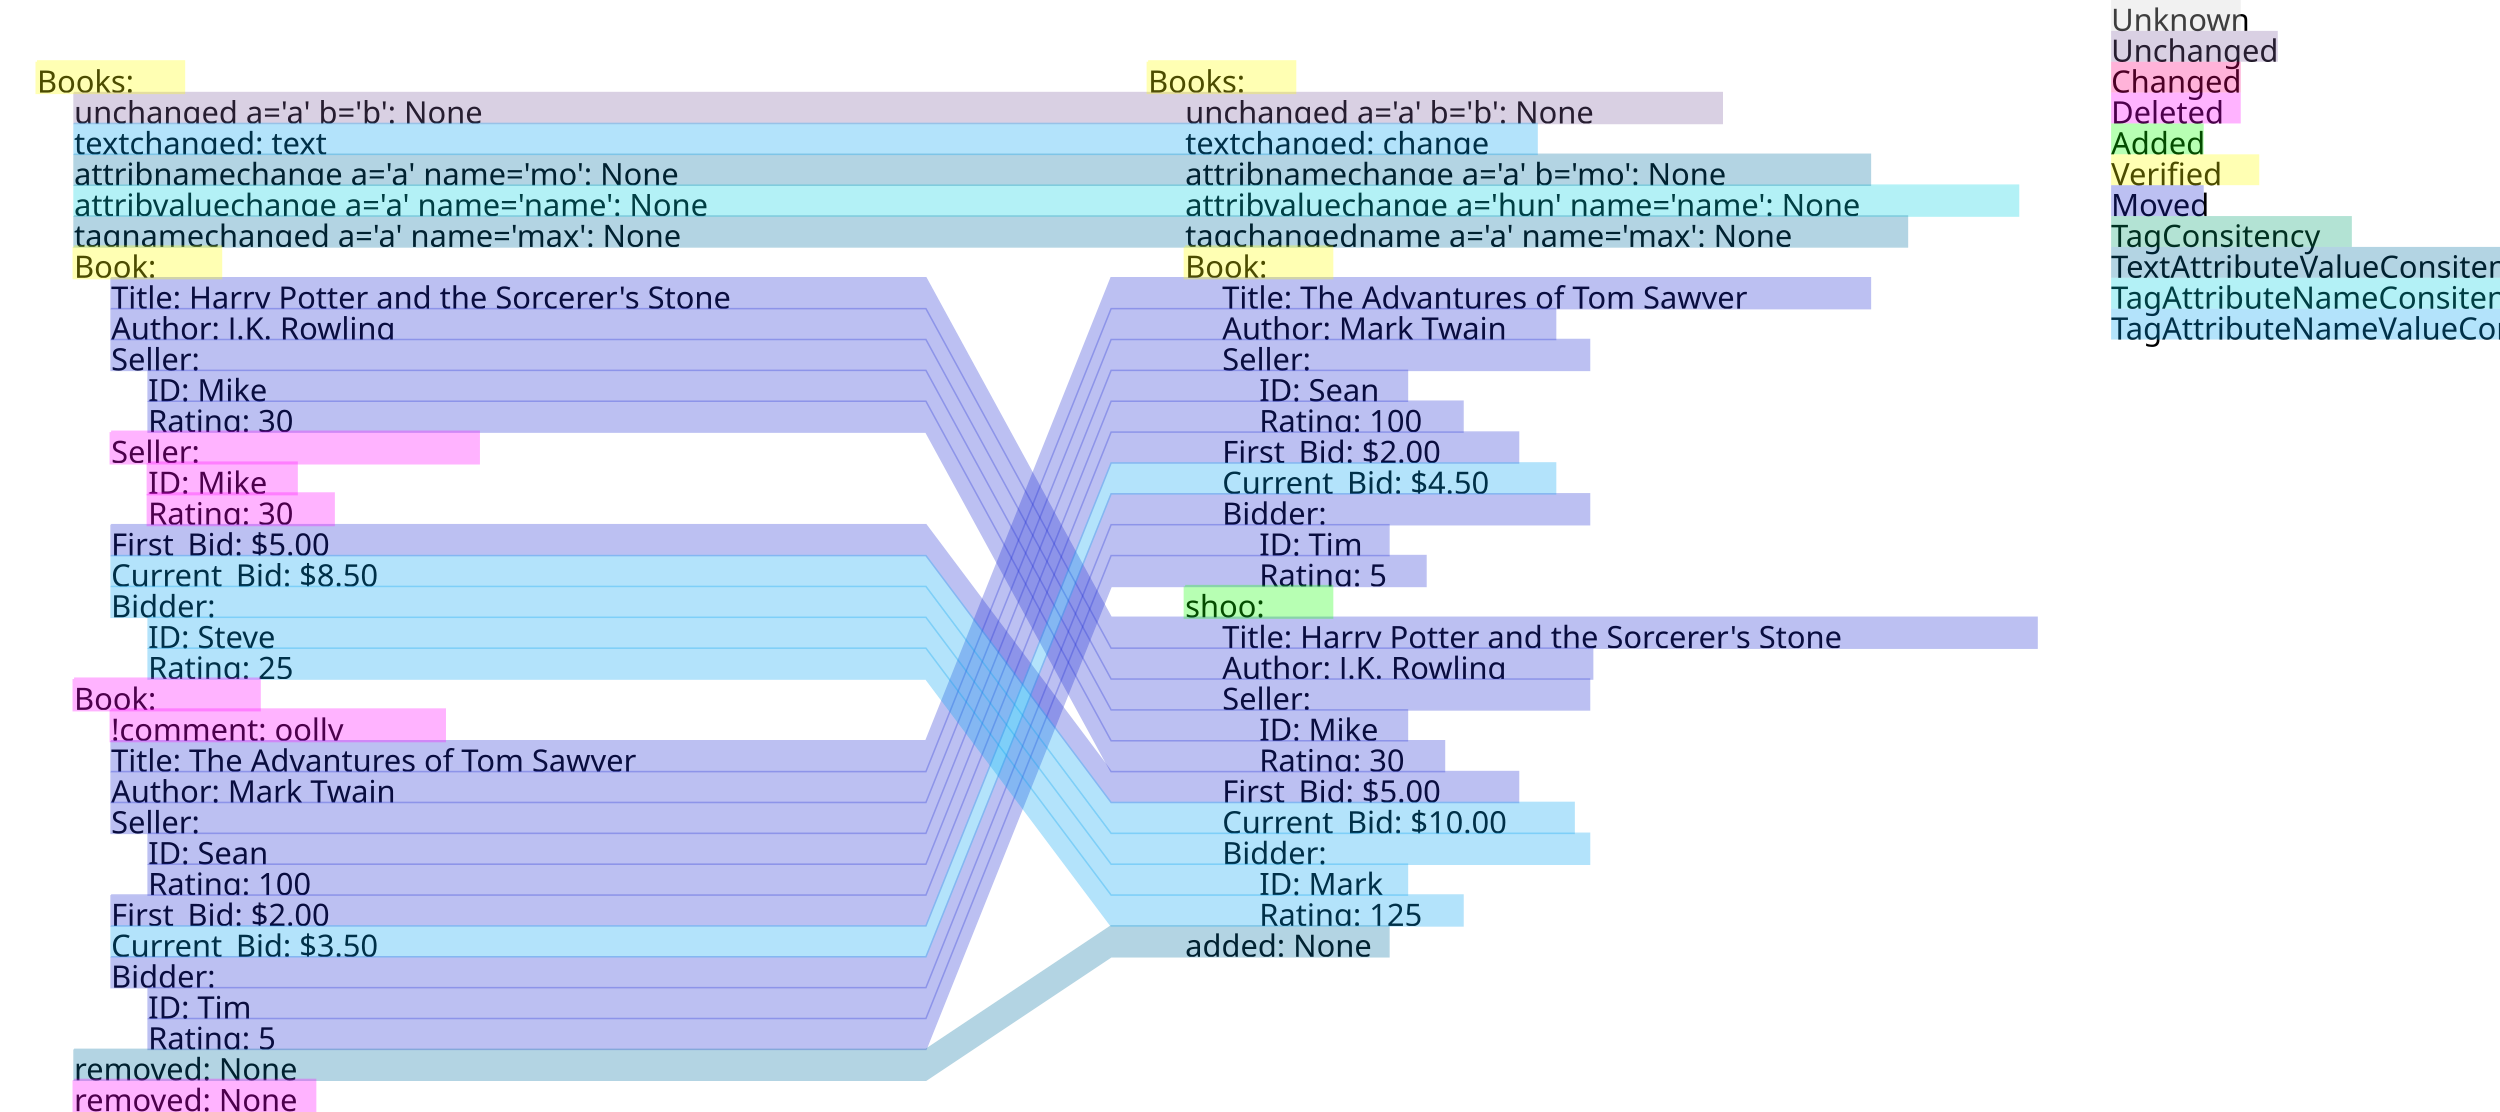
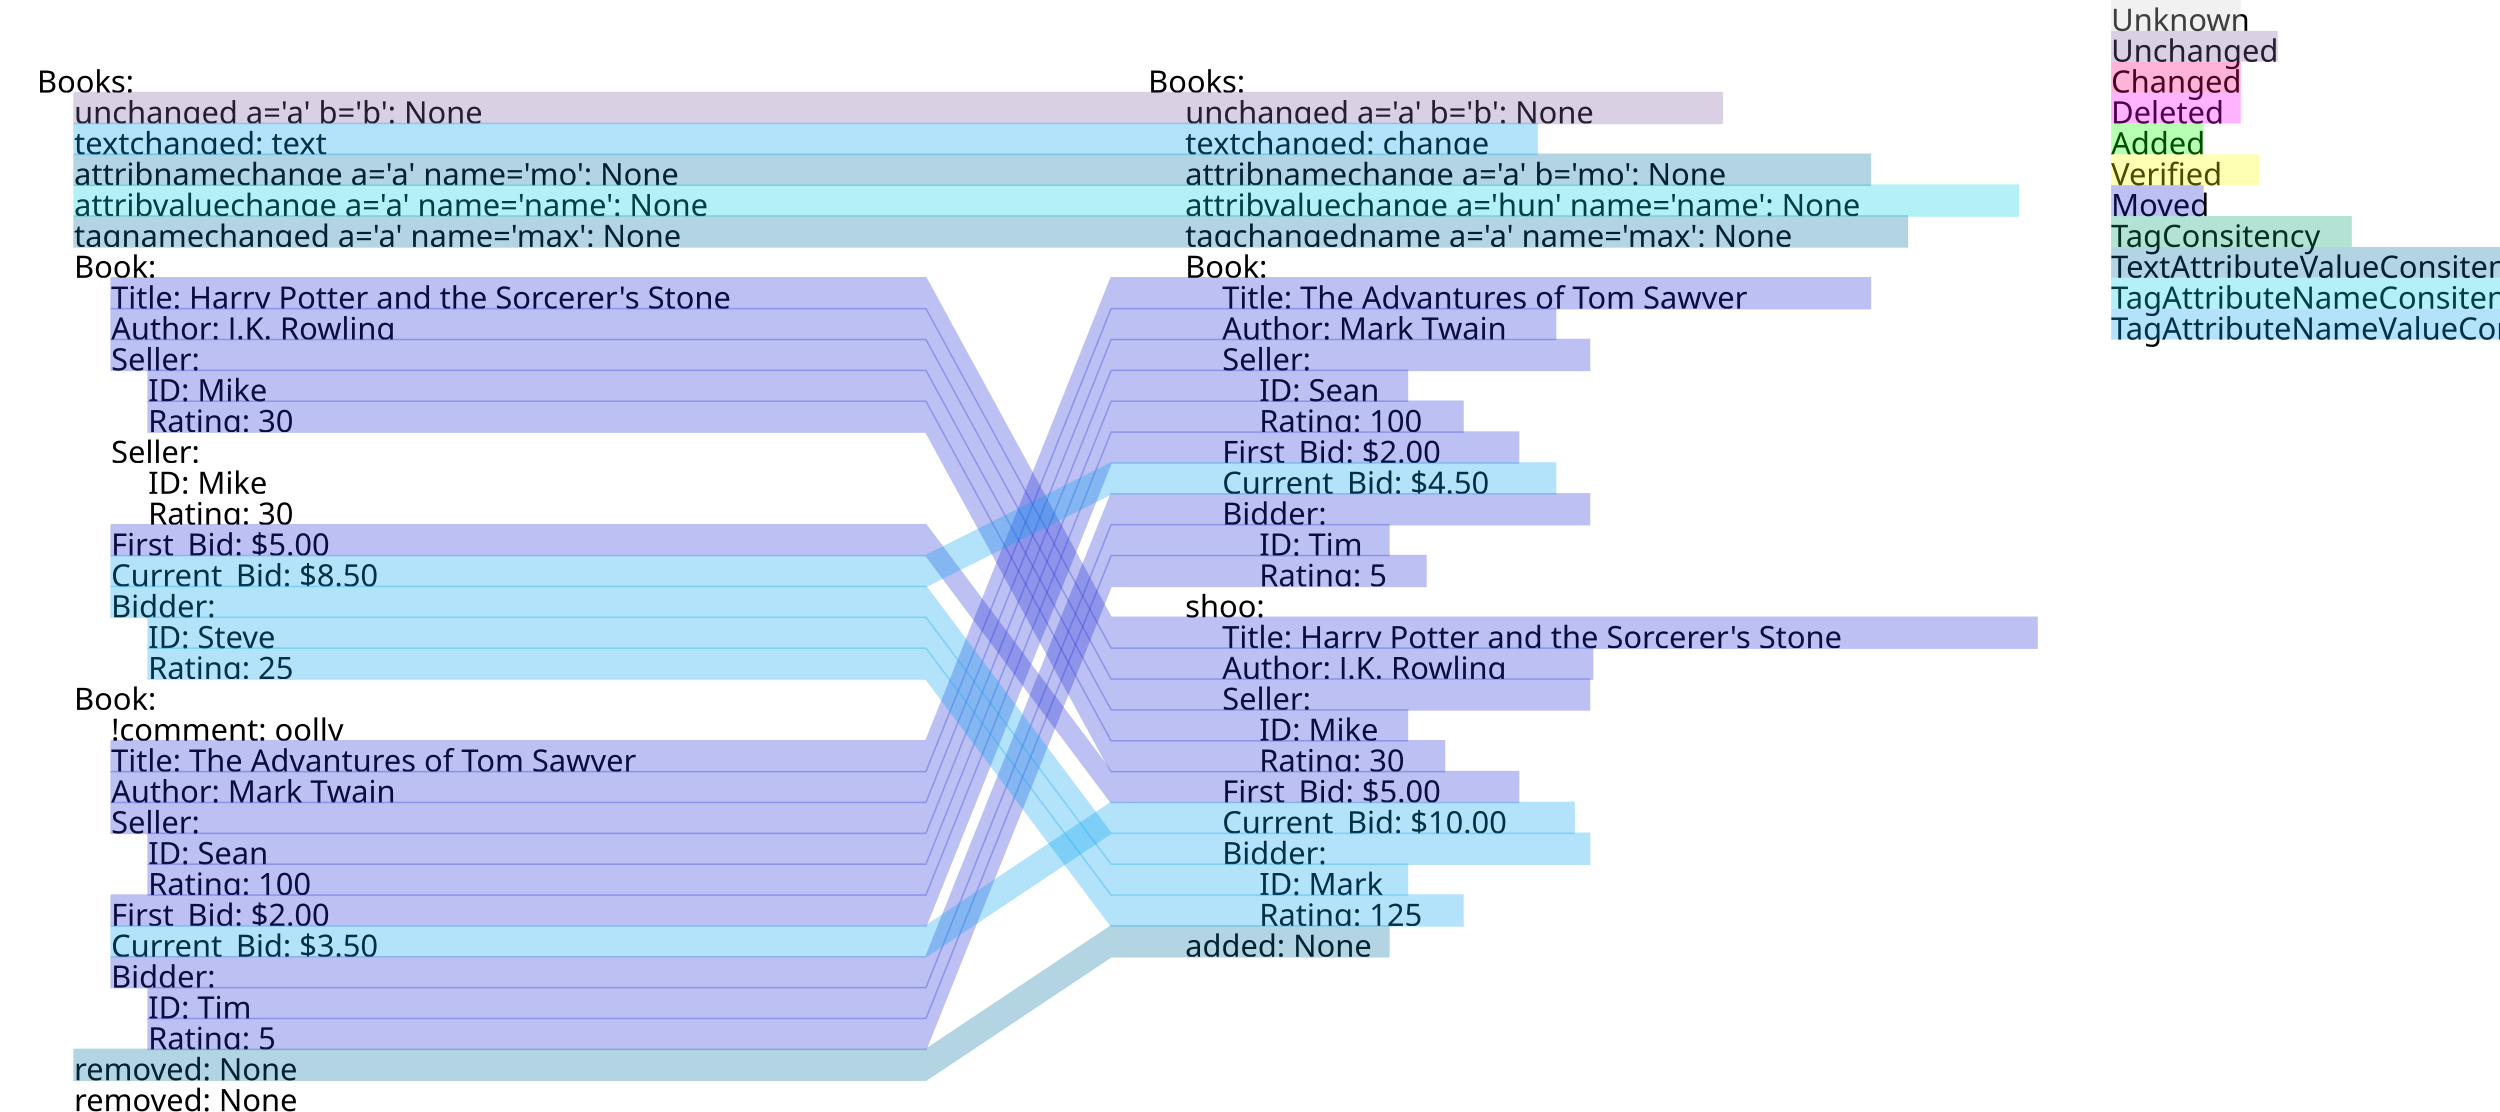
<svg xmlns="http://www.w3.org/2000/svg" baseProfile="full" height="360.0" version="1.1" viewBox="0,0,810.0,360.0" width="810.0">
  <defs />
  <svg baseProfile="full" height="100%" version="1.1" width="100%" x="0" y="0">
    <defs />
    <svg height="10.0" viewBox="0,0,47.5,10.0" width="47.5" x="12.0" y="20.0">
      <defs />
      <text font-family="Lucida Console" font-size="10" x="0" y="0">
        <tspan fill="black" x="0" y="10.0">Books: 
	</tspan>
      </text>
    </svg>
    <svg height="10.0" viewBox="0,0,174.0,10.0" width="174.0" x="24.0" y="30.0">
      <defs />
      <text font-family="Lucida Console" font-size="10" x="0" y="0">
        <tspan fill="black" x="0" y="10.0">unchanged  a='a'  b='b': None</tspan>
      </text>
    </svg>
    <svg height="10.0" viewBox="0,0,102.0,10.0" width="102.0" x="24.0" y="40.0">
      <defs />
      <text font-family="Lucida Console" font-size="10" x="0" y="0">
        <tspan fill="black" x="0" y="10.0">textchanged: text</tspan>
      </text>
    </svg>
    <svg height="10.0" viewBox="0,0,240.0,10.0" width="240.0" x="24.0" y="50.0">
      <defs />
      <text font-family="Lucida Console" font-size="10" x="0" y="0">
        <tspan fill="black" x="0" y="10.0">attribnamechange  a='a'  name='mo': None</tspan>
      </text>
    </svg>
    <svg height="10.0" viewBox="0,0,258.0,10.0" width="258.0" x="24.0" y="60.0">
      <defs />
      <text font-family="Lucida Console" font-size="10" x="0" y="0">
        <tspan fill="black" x="0" y="10.0">attribvaluechange  a='a'  name='name': None</tspan>
      </text>
    </svg>
    <svg height="10.0" viewBox="0,0,234.0,10.0" width="234.0" x="24.0" y="70.0">
      <defs />
      <text font-family="Lucida Console" font-size="10" x="0" y="0">
        <tspan fill="black" x="0" y="10.0">tagnamechanged  a='a'  name='max': None</tspan>
      </text>
    </svg>
    <svg height="10.0" viewBox="0,0,47.5,10.0" width="47.5" x="24.0" y="80.0">
      <defs />
      <text font-family="Lucida Console" font-size="10" x="0" y="0">
        <tspan fill="black" x="0" y="10.0">Book: 
	</tspan>
      </text>
    </svg>
    <svg height="10.0" viewBox="0,0,264.0,10.0" width="264.0" x="36.0" y="90.0">
      <defs />
      <text font-family="Lucida Console" font-size="10" x="0" y="0">
        <tspan fill="black" x="0" y="10.0">Title: Harry Potter and the Sorcerer's Stone</tspan>
      </text>
    </svg>
    <svg height="10.0" viewBox="0,0,120.0,10.0" width="120.0" x="36.0" y="100.0">
      <defs />
      <text font-family="Lucida Console" font-size="10" x="0" y="0">
        <tspan fill="black" x="0" y="10.0">Author: J.K. Rowling</tspan>
      </text>
    </svg>
    <svg height="10.0" viewBox="0,0,119.0,10.0" width="119.0" x="36.0" y="110.0">
      <defs />
      <text font-family="Lucida Console" font-size="10" x="0" y="0">
        <tspan fill="black" x="0" y="10.0">Seller: 
	    </tspan>
      </text>
    </svg>
    <svg height="10.0" viewBox="0,0,48.0,10.0" width="48.0" x="48.0" y="120.0">
      <defs />
      <text font-family="Lucida Console" font-size="10" x="0" y="0">
        <tspan fill="black" x="0" y="10.0">ID: Mike</tspan>
      </text>
    </svg>
    <svg height="10.0" viewBox="0,0,60.0,10.0" width="60.0" x="48.0" y="130.0">
      <defs />
      <text font-family="Lucida Console" font-size="10" x="0" y="0">
        <tspan fill="black" x="0" y="10.0">Rating: 30</tspan>
      </text>
    </svg>
    <svg height="10.0" viewBox="0,0,119.0,10.0" width="119.0" x="36.0" y="140.0">
      <defs />
      <text font-family="Lucida Console" font-size="10" x="0" y="0">
        <tspan fill="black" x="0" y="10.0">Seller: 
	    </tspan>
      </text>
    </svg>
    <svg height="10.0" viewBox="0,0,48.0,10.0" width="48.0" x="48.0" y="150.0">
      <defs />
      <text font-family="Lucida Console" font-size="10" x="0" y="0">
        <tspan fill="black" x="0" y="10.0">ID: Mike</tspan>
      </text>
    </svg>
    <svg height="10.0" viewBox="0,0,60.0,10.0" width="60.0" x="48.0" y="160.0">
      <defs />
      <text font-family="Lucida Console" font-size="10" x="0" y="0">
        <tspan fill="black" x="0" y="10.0">Rating: 30</tspan>
      </text>
    </svg>
    <svg height="10.0" viewBox="0,0,96.0,10.0" width="96.0" x="36.0" y="170.0">
      <defs />
      <text font-family="Lucida Console" font-size="10" x="0" y="0">
        <tspan fill="black" x="0" y="10.0">First_Bid: $5.00</tspan>
      </text>
    </svg>
    <svg height="10.0" viewBox="0,0,108.0,10.0" width="108.0" x="36.0" y="180.0">
      <defs />
      <text font-family="Lucida Console" font-size="10" x="0" y="0">
        <tspan fill="black" x="0" y="10.0">Current_Bid: $8.50</tspan>
      </text>
    </svg>
    <svg height="10.0" viewBox="0,0,119.0,10.0" width="119.0" x="36.0" y="190.0">
      <defs />
      <text font-family="Lucida Console" font-size="10" x="0" y="0">
        <tspan fill="black" x="0" y="10.0">Bidder: 
	    </tspan>
      </text>
    </svg>
    <svg height="10.0" viewBox="0,0,54.0,10.0" width="54.0" x="48.0" y="200.0">
      <defs />
      <text font-family="Lucida Console" font-size="10" x="0" y="0">
        <tspan fill="black" x="0" y="10.0">ID: Steve</tspan>
      </text>
    </svg>
    <svg height="10.0" viewBox="0,0,60.0,10.0" width="60.0" x="48.0" y="210.0">
      <defs />
      <text font-family="Lucida Console" font-size="10" x="0" y="0">
        <tspan fill="black" x="0" y="10.0">Rating: 25</tspan>
      </text>
    </svg>
    <svg height="10.0" viewBox="0,0,60.0,10.0" width="60.0" x="24.0" y="220.0">
      <defs />
      <text font-family="Lucida Console" font-size="10" x="0" y="0">
        <tspan fill="black" x="0" y="10.0">Book: 
    </tspan>
      </text>
    </svg>
    <svg height="10.0" viewBox="0,0,108.0,10.0" width="108.0" x="36.0" y="230.0">
      <defs />
      <text font-family="Lucida Console" font-size="10" x="0" y="0">
        <tspan fill="black" x="0" y="10.0">!comment:  oolly  </tspan>
      </text>
    </svg>
    <svg height="10.0" viewBox="0,0,210.0,10.0" width="210.0" x="36.0" y="240.0">
      <defs />
      <text font-family="Lucida Console" font-size="10" x="0" y="0">
        <tspan fill="black" x="0" y="10.0">Title: The Advantures of Tom Sawyer</tspan>
      </text>
    </svg>
    <svg height="10.0" viewBox="0,0,108.0,10.0" width="108.0" x="36.0" y="250.0">
      <defs />
      <text font-family="Lucida Console" font-size="10" x="0" y="0">
        <tspan fill="black" x="0" y="10.0">Author: Mark Twain</tspan>
      </text>
    </svg>
    <svg height="10.0" viewBox="0,0,119.0,10.0" width="119.0" x="36.0" y="260.0">
      <defs />
      <text font-family="Lucida Console" font-size="10" x="0" y="0">
        <tspan fill="black" x="0" y="10.0">Seller: 
	    </tspan>
      </text>
    </svg>
    <svg height="10.0" viewBox="0,0,48.0,10.0" width="48.0" x="48.0" y="270.0">
      <defs />
      <text font-family="Lucida Console" font-size="10" x="0" y="0">
        <tspan fill="black" x="0" y="10.0">ID: Sean</tspan>
      </text>
    </svg>
    <svg height="10.0" viewBox="0,0,66.0,10.0" width="66.0" x="48.0" y="280.0">
      <defs />
      <text font-family="Lucida Console" font-size="10" x="0" y="0">
        <tspan fill="black" x="0" y="10.0">Rating: 100</tspan>
      </text>
    </svg>
    <svg height="10.0" viewBox="0,0,96.0,10.0" width="96.0" x="36.0" y="290.0">
      <defs />
      <text font-family="Lucida Console" font-size="10" x="0" y="0">
        <tspan fill="black" x="0" y="10.0">First_Bid: $2.00</tspan>
      </text>
    </svg>
    <svg height="10.0" viewBox="0,0,108.0,10.0" width="108.0" x="36.0" y="300.0">
      <defs />
      <text font-family="Lucida Console" font-size="10" x="0" y="0">
        <tspan fill="black" x="0" y="10.0">Current_Bid: $3.50</tspan>
      </text>
    </svg>
    <svg height="10.0" viewBox="0,0,119.0,10.0" width="119.0" x="36.0" y="310.0">
      <defs />
      <text font-family="Lucida Console" font-size="10" x="0" y="0">
        <tspan fill="black" x="0" y="10.0">Bidder: 
	    </tspan>
      </text>
    </svg>
    <svg height="10.0" viewBox="0,0,42.0,10.0" width="42.0" x="48.0" y="320.0">
      <defs />
      <text font-family="Lucida Console" font-size="10" x="0" y="0">
        <tspan fill="black" x="0" y="10.0">ID: Tim</tspan>
      </text>
    </svg>
    <svg height="10.0" viewBox="0,0,54.0,10.0" width="54.0" x="48.0" y="330.0">
      <defs />
      <text font-family="Lucida Console" font-size="10" x="0" y="0">
        <tspan fill="black" x="0" y="10.0">Rating: 5</tspan>
      </text>
    </svg>
    <svg height="10.0" viewBox="0,0,78.0,10.0" width="78.0" x="24.0" y="340.0">
      <defs />
      <text font-family="Lucida Console" font-size="10" x="0" y="0">
        <tspan fill="black" x="0" y="10.0">removed: None</tspan>
      </text>
    </svg>
    <svg height="10.0" viewBox="0,0,78.0,10.0" width="78.0" x="24.0" y="350.0">
      <defs />
      <text font-family="Lucida Console" font-size="10" x="0" y="0">
        <tspan fill="black" x="0" y="10.0">removed: None</tspan>
      </text>
    </svg>
  </svg>
  <svg baseProfile="full" height="100%" version="1.1" width="100%" x="360.0" y="0">
    <defs />
    <svg height="10.0" viewBox="0,0,47.5,10.0" width="47.5" x="12.0" y="20.0">
      <defs />
      <text font-family="Lucida Console" font-size="10" x="0" y="0">
        <tspan fill="black" x="0" y="10.0">Books: 
	</tspan>
      </text>
    </svg>
    <svg height="10.0" viewBox="0,0,174.0,10.0" width="174.0" x="24.0" y="30.0">
      <defs />
      <text font-family="Lucida Console" font-size="10" x="0" y="0">
        <tspan fill="black" x="0" y="10.0">unchanged  a='a'  b='b': None</tspan>
      </text>
    </svg>
    <svg height="10.0" viewBox="0,0,114.0,10.0" width="114.0" x="24.0" y="40.0">
      <defs />
      <text font-family="Lucida Console" font-size="10" x="0" y="0">
        <tspan fill="black" x="0" y="10.0">textchanged: change</tspan>
      </text>
    </svg>
    <svg height="10.0" viewBox="0,0,222.0,10.0" width="222.0" x="24.0" y="50.0">
      <defs />
      <text font-family="Lucida Console" font-size="10" x="0" y="0">
        <tspan fill="black" x="0" y="10.0">attribnamechange  a='a'  b='mo': None</tspan>
      </text>
    </svg>
    <svg height="10.0" viewBox="0,0,270.0,10.0" width="270.0" x="24.0" y="60.0">
      <defs />
      <text font-family="Lucida Console" font-size="10" x="0" y="0">
        <tspan fill="black" x="0" y="10.0">attribvaluechange  a='hun'  name='name': None</tspan>
      </text>
    </svg>
    <svg height="10.0" viewBox="0,0,234.0,10.0" width="234.0" x="24.0" y="70.0">
      <defs />
      <text font-family="Lucida Console" font-size="10" x="0" y="0">
        <tspan fill="black" x="0" y="10.0">tagchangedname  a='a'  name='max': None</tspan>
      </text>
    </svg>
    <svg height="10.0" viewBox="0,0,47.5,10.0" width="47.5" x="24.0" y="80.0">
      <defs />
      <text font-family="Lucida Console" font-size="10" x="0" y="0">
        <tspan fill="black" x="0" y="10.0">Book: 
	</tspan>
      </text>
    </svg>
    <svg height="10.0" viewBox="0,0,210.0,10.0" width="210.0" x="36.0" y="90.0">
      <defs />
      <text font-family="Lucida Console" font-size="10" x="0" y="0">
        <tspan fill="black" x="0" y="10.0">Title: The Advantures of Tom Sawyer</tspan>
      </text>
    </svg>
    <svg height="10.0" viewBox="0,0,108.0,10.0" width="108.0" x="36.0" y="100.0">
      <defs />
      <text font-family="Lucida Console" font-size="10" x="0" y="0">
        <tspan fill="black" x="0" y="10.0">Author: Mark Twain</tspan>
      </text>
    </svg>
    <svg height="10.0" viewBox="0,0,119.0,10.0" width="119.0" x="36.0" y="110.0">
      <defs />
      <text font-family="Lucida Console" font-size="10" x="0" y="0">
        <tspan fill="black" x="0" y="10.0">Seller: 
	    </tspan>
      </text>
    </svg>
    <svg height="10.0" viewBox="0,0,48.0,10.0" width="48.0" x="48.0" y="120.0">
      <defs />
      <text font-family="Lucida Console" font-size="10" x="0" y="0">
        <tspan fill="black" x="0" y="10.0">ID: Sean</tspan>
      </text>
    </svg>
    <svg height="10.0" viewBox="0,0,66.0,10.0" width="66.0" x="48.0" y="130.0">
      <defs />
      <text font-family="Lucida Console" font-size="10" x="0" y="0">
        <tspan fill="black" x="0" y="10.0">Rating: 100</tspan>
      </text>
    </svg>
    <svg height="10.0" viewBox="0,0,96.0,10.0" width="96.0" x="36.0" y="140.0">
      <defs />
      <text font-family="Lucida Console" font-size="10" x="0" y="0">
        <tspan fill="black" x="0" y="10.0">First_Bid: $2.00</tspan>
      </text>
    </svg>
    <svg height="10.0" viewBox="0,0,108.0,10.0" width="108.0" x="36.0" y="150.0">
      <defs />
      <text font-family="Lucida Console" font-size="10" x="0" y="0">
        <tspan fill="black" x="0" y="10.0">Current_Bid: $4.50</tspan>
      </text>
    </svg>
    <svg height="10.0" viewBox="0,0,119.0,10.0" width="119.0" x="36.0" y="160.0">
      <defs />
      <text font-family="Lucida Console" font-size="10" x="0" y="0">
        <tspan fill="black" x="0" y="10.0">Bidder: 
	    </tspan>
      </text>
    </svg>
    <svg height="10.0" viewBox="0,0,42.0,10.0" width="42.0" x="48.0" y="170.0">
      <defs />
      <text font-family="Lucida Console" font-size="10" x="0" y="0">
        <tspan fill="black" x="0" y="10.0">ID: Tim</tspan>
      </text>
    </svg>
    <svg height="10.0" viewBox="0,0,54.0,10.0" width="54.0" x="48.0" y="180.0">
      <defs />
      <text font-family="Lucida Console" font-size="10" x="0" y="0">
        <tspan fill="black" x="0" y="10.0">Rating: 5</tspan>
      </text>
    </svg>
    <svg height="10.0" viewBox="0,0,47.5,10.0" width="47.5" x="24.0" y="190.0">
      <defs />
      <text font-family="Lucida Console" font-size="10" x="0" y="0">
        <tspan fill="black" x="0" y="10.0">shoo: 
	</tspan>
      </text>
    </svg>
    <svg height="10.0" viewBox="0,0,264.0,10.0" width="264.0" x="36.0" y="200.0">
      <defs />
      <text font-family="Lucida Console" font-size="10" x="0" y="0">
        <tspan fill="black" x="0" y="10.0">Title: Harry Potter and the Sorcerer's Stone</tspan>
      </text>
    </svg>
    <svg height="10.0" viewBox="0,0,120.0,10.0" width="120.0" x="36.0" y="210.0">
      <defs />
      <text font-family="Lucida Console" font-size="10" x="0" y="0">
        <tspan fill="black" x="0" y="10.0">Author: J.K. Rowling</tspan>
      </text>
    </svg>
    <svg height="10.0" viewBox="0,0,119.0,10.0" width="119.0" x="36.0" y="220.0">
      <defs />
      <text font-family="Lucida Console" font-size="10" x="0" y="0">
        <tspan fill="black" x="0" y="10.0">Seller: 
	    </tspan>
      </text>
    </svg>
    <svg height="10.0" viewBox="0,0,48.0,10.0" width="48.0" x="48.0" y="230.0">
      <defs />
      <text font-family="Lucida Console" font-size="10" x="0" y="0">
        <tspan fill="black" x="0" y="10.0">ID: Mike</tspan>
      </text>
    </svg>
    <svg height="10.0" viewBox="0,0,60.0,10.0" width="60.0" x="48.0" y="240.0">
      <defs />
      <text font-family="Lucida Console" font-size="10" x="0" y="0">
        <tspan fill="black" x="0" y="10.0">Rating: 30</tspan>
      </text>
    </svg>
    <svg height="10.0" viewBox="0,0,96.0,10.0" width="96.0" x="36.0" y="250.0">
      <defs />
      <text font-family="Lucida Console" font-size="10" x="0" y="0">
        <tspan fill="black" x="0" y="10.0">First_Bid: $5.00</tspan>
      </text>
    </svg>
    <svg height="10.0" viewBox="0,0,114.0,10.0" width="114.0" x="36.0" y="260.0">
      <defs />
      <text font-family="Lucida Console" font-size="10" x="0" y="0">
        <tspan fill="black" x="0" y="10.0">Current_Bid: $10.00</tspan>
      </text>
    </svg>
    <svg height="10.0" viewBox="0,0,119.0,10.0" width="119.0" x="36.0" y="270.0">
      <defs />
      <text font-family="Lucida Console" font-size="10" x="0" y="0">
        <tspan fill="black" x="0" y="10.0">Bidder: 
	    </tspan>
      </text>
    </svg>
    <svg height="10.0" viewBox="0,0,48.0,10.0" width="48.0" x="48.0" y="280.0">
      <defs />
      <text font-family="Lucida Console" font-size="10" x="0" y="0">
        <tspan fill="black" x="0" y="10.0">ID: Mark</tspan>
      </text>
    </svg>
    <svg height="10.0" viewBox="0,0,66.0,10.0" width="66.0" x="48.0" y="290.0">
      <defs />
      <text font-family="Lucida Console" font-size="10" x="0" y="0">
        <tspan fill="black" x="0" y="10.0">Rating: 125</tspan>
      </text>
    </svg>
    <svg height="10.0" viewBox="0,0,66.0,10.0" width="66.0" x="24.0" y="300.0">
      <defs />
      <text font-family="Lucida Console" font-size="10" x="0" y="0">
        <tspan fill="black" x="0" y="10.0">added: None</tspan>
      </text>
    </svg>
  </svg>
  <svg baseProfile="full" height="100%" version="1.1" width="100%" x="660.0" y="0">
    <defs />
    <text fill="rgb(0,0,0)" font-family="Lucida Console" font-size="10" x="24.0" y="10.0">Unknown</text>
    <rect fill="rgb(208,208,208)" height="10.0" opacity="0.3" width="42.0" x="24.0" y="0.0" />
    <text fill="rgb(0,0,0)" font-family="Lucida Console" font-size="10" x="24.0" y="20.0">Unchanged</text>
    <rect fill="rgb(126,98,161)" height="10.0" opacity="0.3" width="54.0" x="24.0" y="10.0" />
    <text fill="rgb(0,0,0)" font-family="Lucida Console" font-size="10" x="24.0" y="30.0">Changed</text>
    <rect fill="rgb(255,0,128)" height="10.0" opacity="0.3" width="42.0" x="24.0" y="20.0" />
    <text fill="rgb(0,0,0)" font-family="Lucida Console" font-size="10" x="24.0" y="40.0">Deleted</text>
    <rect fill="rgb(255,0,255)" height="10.0" opacity="0.3" width="42.0" x="24.0" y="30.0" />
    <text fill="rgb(0,0,0)" font-family="Lucida Console" font-size="10" x="24.0" y="50.0">Added</text>
    <rect fill="rgb(15,255,0)" height="10.0" opacity="0.3" width="30.0" x="24.0" y="40.0" />
    <text fill="rgb(0,0,0)" font-family="Lucida Console" font-size="10" x="24.0" y="60.0">Verified</text>
    <rect fill="rgb(255,255,0)" height="10.0" opacity="0.3" width="48.0" x="24.0" y="50.0" />
    <text fill="rgb(0,0,0)" font-family="Lucida Console" font-size="10" x="24.0" y="70.0">Moved</text>
    <rect fill="rgb(30,45,210)" height="10.0" opacity="0.3" width="30.0" x="24.0" y="60.0" />
    <text fill="rgb(0,0,0)" font-family="Lucida Console" font-size="10" x="24.0" y="80.0">TagConsitency</text>
    <rect fill="rgb(0,160,112)" height="10.0" opacity="0.3" width="78.0" x="24.0" y="70.0" />
    <text fill="rgb(0,0,0)" font-family="Lucida Console" font-size="10" x="24.0" y="90.0">TextAttributeValueConsitency</text>
    <rect fill="rgb(0,112,160)" height="10.0" opacity="0.3" width="168.0" x="24.0" y="80.0" />
    <text fill="rgb(0,0,0)" font-family="Lucida Console" font-size="10" x="24.0" y="100.0">TagAttributeNameConsitency</text>
    <rect fill="rgb(0,208,224)" height="10.0" opacity="0.3" width="156.0" x="24.0" y="90.0" />
    <text fill="rgb(0,0,0)" font-family="Lucida Console" font-size="10" x="24.0" y="110.0">TagAttributeNameValueConsitency</text>
    <rect fill="rgb(0,160,240)" height="10.0" opacity="0.3" width="186.0" x="24.0" y="100.0" />
  </svg>
-   <polyline fill="rgb(30,45,210)" opacity="0.3" points="36.0,90.0 300.0,90.0 360.0,200.0 660.0,200.0 660.0,210.0 360.0,210.0 300.0,100.0 36.0,100.0 36.0,90.0" stroke="rgb(30,45,210)" stroke-width="0.5" />
-   <polyline fill="rgb(30,45,210)" opacity="0.3" points="36.0,240.0 300.0,240.0 360.0,90.0 606.0,90.0 606.0,100.0 360.0,100.0 300.0,250.0 36.0,250.0 36.0,240.0" stroke="rgb(30,45,210)" stroke-width="0.5" />
-   <polyline fill="rgb(30,45,210)" opacity="0.3" points="36.0,100.0 300.0,100.0 360.0,210.0 516.0,210.0 516.0,220.0 360.0,220.0 300.0,110.0 36.0,110.0 36.0,100.0" stroke="rgb(30,45,210)" stroke-width="0.5" />
  <polyline fill="rgb(30,45,210)" opacity="0.3" points="36.0,110.0 300.0,110.0 360.0,220.0 515.0,220.0 515.0,230.0 360.0,230.0 300.0,120.0 36.0,120.0 36.0,110.0" stroke="rgb(30,45,210)" stroke-width="0.5" />
-   <polyline fill="rgb(30,45,210)" opacity="0.3" points="36.0,250.0 300.0,250.0 360.0,100.0 504.0,100.0 504.0,110.0 360.0,110.0 300.0,260.0 36.0,260.0 36.0,250.0" stroke="rgb(30,45,210)" stroke-width="0.5" />
  <polyline fill="rgb(30,45,210)" opacity="0.3" points="36.0,310.0 300.0,310.0 360.0,160.0 515.0,160.0 515.0,170.0 360.0,170.0 300.0,320.0 36.0,320.0 36.0,310.0" stroke="rgb(30,45,210)" stroke-width="0.5" />
  <polyline fill="rgb(30,45,210)" opacity="0.3" points="36.0,260.0 300.0,260.0 360.0,110.0 515.0,110.0 515.0,120.0 360.0,120.0 300.0,270.0 36.0,270.0 36.0,260.0" stroke="rgb(30,45,210)" stroke-width="0.5" />
+   <polyline fill="rgb(30,45,210)" opacity="0.3" points="36.0,100.0 300.0,100.0 360.0,210.0 516.0,210.0 516.0,220.0 360.0,220.0 300.0,110.0 36.0,110.0 36.0,100.0" stroke="rgb(30,45,210)" stroke-width="0.5" />
  <polyline fill="rgb(30,45,210)" opacity="0.3" points="36.0,170.0 300.0,170.0 360.0,250.0 492.0,250.0 492.0,260.0 360.0,260.0 300.0,180.0 36.0,180.0 36.0,170.0" stroke="rgb(30,45,210)" stroke-width="0.5" />
+   <polyline fill="rgb(30,45,210)" opacity="0.3" points="48.0,120.0 300.0,120.0 360.0,230.0 456.0,230.0 456.0,240.0 360.0,240.0 300.0,130.0 48.0,130.0 48.0,120.0" stroke="rgb(30,45,210)" stroke-width="0.5" />
+   <polyline fill="rgb(30,45,210)" opacity="0.3" points="48.0,130.0 300.0,130.0 360.0,240.0 468.0,240.0 468.0,250.0 360.0,250.0 300.0,140.0 48.0,140.0 48.0,130.0" stroke="rgb(30,45,210)" stroke-width="0.5" />
+   <polyline fill="rgb(30,45,210)" opacity="0.3" points="36.0,90.0 300.0,90.0 360.0,200.0 660.0,200.0 660.0,210.0 360.0,210.0 300.0,100.0 36.0,100.0 36.0,90.0" stroke="rgb(30,45,210)" stroke-width="0.5" />
+   <polyline fill="rgb(30,45,210)" opacity="0.3" points="36.0,250.0 300.0,250.0 360.0,100.0 504.0,100.0 504.0,110.0 360.0,110.0 300.0,260.0 36.0,260.0 36.0,250.0" stroke="rgb(30,45,210)" stroke-width="0.5" />
+   <polyline fill="rgb(30,45,210)" opacity="0.3" points="48.0,320.0 300.0,320.0 360.0,170.0 450.0,170.0 450.0,180.0 360.0,180.0 300.0,330.0 48.0,330.0 48.0,320.0" stroke="rgb(30,45,210)" stroke-width="0.5" />
+   <polyline fill="rgb(30,45,210)" opacity="0.3" points="48.0,330.0 300.0,330.0 360.0,180.0 462.0,180.0 462.0,190.0 360.0,190.0 300.0,340.0 48.0,340.0 48.0,330.0" stroke="rgb(30,45,210)" stroke-width="0.5" />
  <polyline fill="rgb(30,45,210)" opacity="0.3" points="36.0,290.0 300.0,290.0 360.0,140.0 492.0,140.0 492.0,150.0 360.0,150.0 300.0,300.0 36.0,300.0 36.0,290.0" stroke="rgb(30,45,210)" stroke-width="0.5" />
-   <polyline fill="rgb(30,45,210)" opacity="0.3" points="48.0,120.0 300.0,120.0 360.0,230.0 456.0,230.0 456.0,240.0 360.0,240.0 300.0,130.0 48.0,130.0 48.0,120.0" stroke="rgb(30,45,210)" stroke-width="0.5" />
-   <polyline fill="rgb(30,45,210)" opacity="0.3" points="48.0,320.0 300.0,320.0 360.0,170.0 450.0,170.0 450.0,180.0 360.0,180.0 300.0,330.0 48.0,330.0 48.0,320.0" stroke="rgb(30,45,210)" stroke-width="0.5" />
  <polyline fill="rgb(30,45,210)" opacity="0.3" points="48.0,270.0 300.0,270.0 360.0,120.0 456.0,120.0 456.0,130.0 360.0,130.0 300.0,280.0 48.0,280.0 48.0,270.0" stroke="rgb(30,45,210)" stroke-width="0.5" />
-   <polyline fill="rgb(30,45,210)" opacity="0.3" points="48.0,130.0 300.0,130.0 360.0,240.0 468.0,240.0 468.0,250.0 360.0,250.0 300.0,140.0 48.0,140.0 48.0,130.0" stroke="rgb(30,45,210)" stroke-width="0.5" />
-   <polyline fill="rgb(30,45,210)" opacity="0.3" points="48.0,330.0 300.0,330.0 360.0,180.0 462.0,180.0 462.0,190.0 360.0,190.0 300.0,340.0 48.0,340.0 48.0,330.0" stroke="rgb(30,45,210)" stroke-width="0.5" />
  <polyline fill="rgb(30,45,210)" opacity="0.3" points="48.0,280.0 300.0,280.0 360.0,130.0 474.0,130.0 474.0,140.0 360.0,140.0 300.0,290.0 48.0,290.0 48.0,280.0" stroke="rgb(30,45,210)" stroke-width="0.5" />
+   <polyline fill="rgb(30,45,210)" opacity="0.3" points="36.0,240.0 300.0,240.0 360.0,90.0 606.0,90.0 606.0,100.0 360.0,100.0 300.0,250.0 36.0,250.0 36.0,240.0" stroke="rgb(30,45,210)" stroke-width="0.5" />
  <polyline fill="rgb(126,98,161)" opacity="0.3" points="24.0,30.0 300.0,30.0 360.0,30.0 558.0,30.0 558.0,40.0 360.0,40.0 300.0,40.0 24.0,40.0 24.0,30.0" stroke="rgb(126,98,161)" stroke-width="0.5" />
  <polyline fill="rgb(0,208,224)" opacity="0.3" points="24.0,60.0 300.0,60.0 360.0,60.0 654.0,60.0 654.0,70.0 360.0,70.0 300.0,70.0 24.0,70.0 24.0,60.0" stroke="rgb(0,208,224)" stroke-width="0.5" />
+   <polyline fill="rgb(0,112,160)" opacity="0.3" points="24.0,50.0 300.0,50.0 360.0,50.0 606.0,50.0 606.0,60.0 360.0,60.0 300.0,60.0 24.0,60.0 24.0,50.0" stroke="rgb(0,112,160)" stroke-width="0.5" />
  <polyline fill="rgb(0,112,160)" opacity="0.3" points="24.0,340.0 300.0,340.0 360.0,300.0 450.0,300.0 450.0,310.0 360.0,310.0 300.0,350.0 24.0,350.0 24.0,340.0" stroke="rgb(0,112,160)" stroke-width="0.5" />
  <polyline fill="rgb(0,112,160)" opacity="0.3" points="24.0,70.0 300.0,70.0 360.0,70.0 618.0,70.0 618.0,80.0 360.0,80.0 300.0,80.0 24.0,80.0 24.0,70.0" stroke="rgb(0,112,160)" stroke-width="0.5" />
-   <polyline fill="rgb(0,112,160)" opacity="0.3" points="24.0,50.0 300.0,50.0 360.0,50.0 606.0,50.0 606.0,60.0 360.0,60.0 300.0,60.0 24.0,60.0 24.0,50.0" stroke="rgb(0,112,160)" stroke-width="0.5" />
-   <polyline fill="rgb(0,160,240)" opacity="0.3" points="24.0,40.0 300.0,40.0 360.0,40.0 498.0,40.0 498.0,50.0 360.0,50.0 300.0,50.0 24.0,50.0 24.0,40.0" stroke="rgb(0,160,240)" stroke-width="0.5" />
  <polyline fill="rgb(0,160,240)" opacity="0.3" points="36.0,190.0 300.0,190.0 360.0,270.0 515.0,270.0 515.0,280.0 360.0,280.0 300.0,200.0 36.0,200.0 36.0,190.0" stroke="rgb(0,160,240)" stroke-width="0.5" />
-   <polyline fill="rgb(0,160,240)" opacity="0.3" points="36.0,180.0 300.0,180.0 360.0,260.0 510.0,260.0 510.0,270.0 360.0,270.0 300.0,190.0 36.0,190.0 36.0,180.0" stroke="rgb(0,160,240)" stroke-width="0.5" />
-   <polyline fill="rgb(0,160,240)" opacity="0.3" points="36.0,300.0 300.0,300.0 360.0,150.0 504.0,150.0 504.0,160.0 360.0,160.0 300.0,310.0 36.0,310.0 36.0,300.0" stroke="rgb(0,160,240)" stroke-width="0.5" />
  <polyline fill="rgb(0,160,240)" opacity="0.3" points="48.0,200.0 300.0,200.0 360.0,280.0 456.0,280.0 456.0,290.0 360.0,290.0 300.0,210.0 48.0,210.0 48.0,200.0" stroke="rgb(0,160,240)" stroke-width="0.5" />
  <polyline fill="rgb(0,160,240)" opacity="0.3" points="48.0,210.0 300.0,210.0 360.0,290.0 474.0,290.0 474.0,300.0 360.0,300.0 300.0,220.0 48.0,220.0 48.0,210.0" stroke="rgb(0,160,240)" stroke-width="0.5" />
-   <polyline fill="rgb(15,255,0)" opacity="0.3" points="384.0,190.0 431.5,190.0 431.5,200.0 384.0,200.0 384.0,190.0" stroke="rgb(15,255,0)" stroke-width="1" />
-   <polyline fill="rgb(255,0,255)" opacity="0.3" points="24.0,220.0 84.0,220.0 84.0,230.0 24.0,230.0 24.0,220.0" stroke="rgb(255,0,255)" stroke-width="1" />
-   <polyline fill="rgb(255,0,255)" opacity="0.3" points="24.0,350.0 102.0,350.0 102.0,360.0 24.0,360.0 24.0,350.0" stroke="rgb(255,0,255)" stroke-width="1" />
-   <polyline fill="rgb(255,0,255)" opacity="0.3" points="36.0,230.0 144.0,230.0 144.0,240.0 36.0,240.0 36.0,230.0" stroke="rgb(255,0,255)" stroke-width="1" />
-   <polyline fill="rgb(255,0,255)" opacity="0.3" points="36.0,140.0 155.0,140.0 155.0,150.0 36.0,150.0 36.0,140.0" stroke="rgb(255,0,255)" stroke-width="1" />
-   <polyline fill="rgb(255,0,255)" opacity="0.3" points="48.0,150.0 96.0,150.0 96.0,160.0 48.0,160.0 48.0,150.0" stroke="rgb(255,0,255)" stroke-width="1" />
-   <polyline fill="rgb(255,0,255)" opacity="0.3" points="48.0,160.0 108.0,160.0 108.0,170.0 48.0,170.0 48.0,160.0" stroke="rgb(255,0,255)" stroke-width="1" />
-   <polyline fill="rgb(255,255,0)" opacity="0.3" points="372.0,20.0 419.5,20.0 419.5,30.0 372.0,30.0 372.0,20.0" stroke="rgb(255,255,0)" stroke-width="1" />
-   <polyline fill="rgb(255,255,0)" opacity="0.3" points="384.0,80.0 431.5,80.0 431.5,90.0 384.0,90.0 384.0,80.0" stroke="rgb(255,255,0)" stroke-width="1" />
-   <polyline fill="rgb(255,255,0)" opacity="0.3" points="12.0,20.0 59.5,20.0 59.5,30.0 12.0,30.0 12.0,20.0" stroke="rgb(255,255,0)" stroke-width="1" />
-   <polyline fill="rgb(255,255,0)" opacity="0.3" points="24.0,80.0 71.5,80.0 71.5,90.0 24.0,90.0 24.0,80.0" stroke="rgb(255,255,0)" stroke-width="1" />
+   <polyline fill="rgb(0,160,240)" opacity="0.3" points="36.0,180.0 300.0,180.0 360.0,150.0 504.0,150.0 504.0,160.0 360.0,160.0 300.0,190.0 36.0,190.0 36.0,180.0" stroke="rgb(0,160,240)" stroke-width="0.5" />
+   <polyline fill="rgb(0,160,240)" opacity="0.3" points="36.0,300.0 300.0,300.0 360.0,260.0 510.0,260.0 510.0,270.0 360.0,270.0 300.0,310.0 36.0,310.0 36.0,300.0" stroke="rgb(0,160,240)" stroke-width="0.5" />
+   <polyline fill="rgb(0,160,240)" opacity="0.3" points="24.0,40.0 300.0,40.0 360.0,40.0 498.0,40.0 498.0,50.0 360.0,50.0 300.0,50.0 24.0,50.0 24.0,40.0" stroke="rgb(0,160,240)" stroke-width="0.5" />
</svg>
